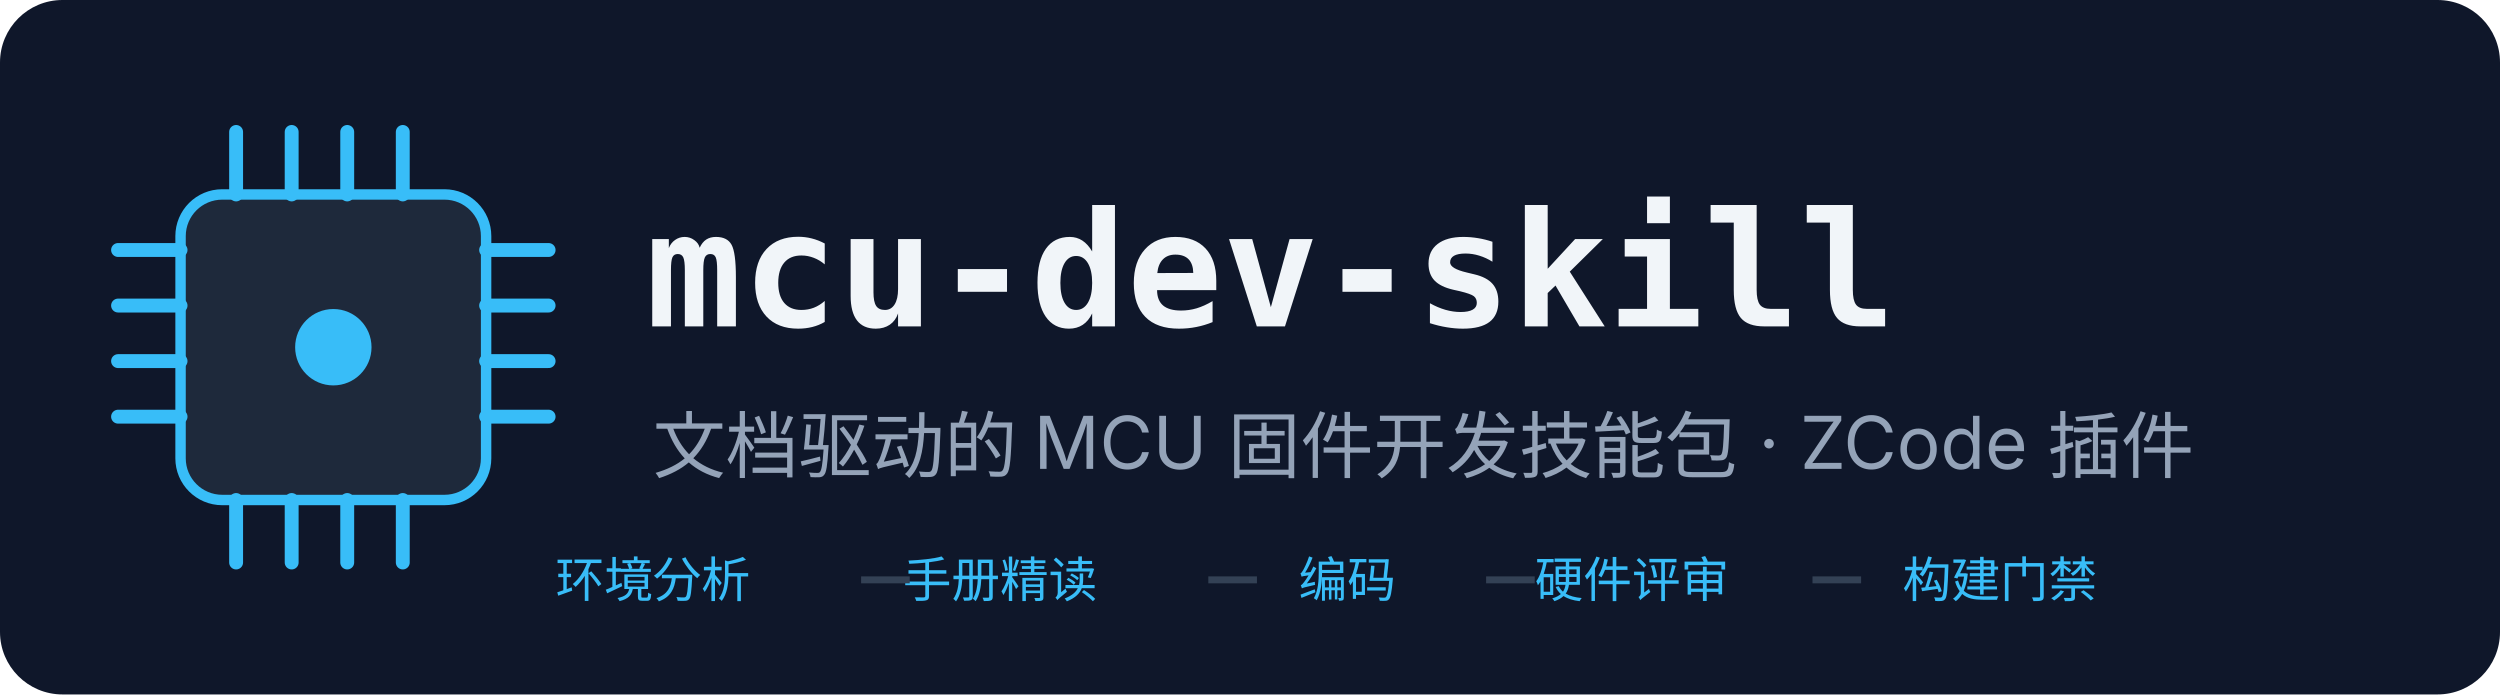
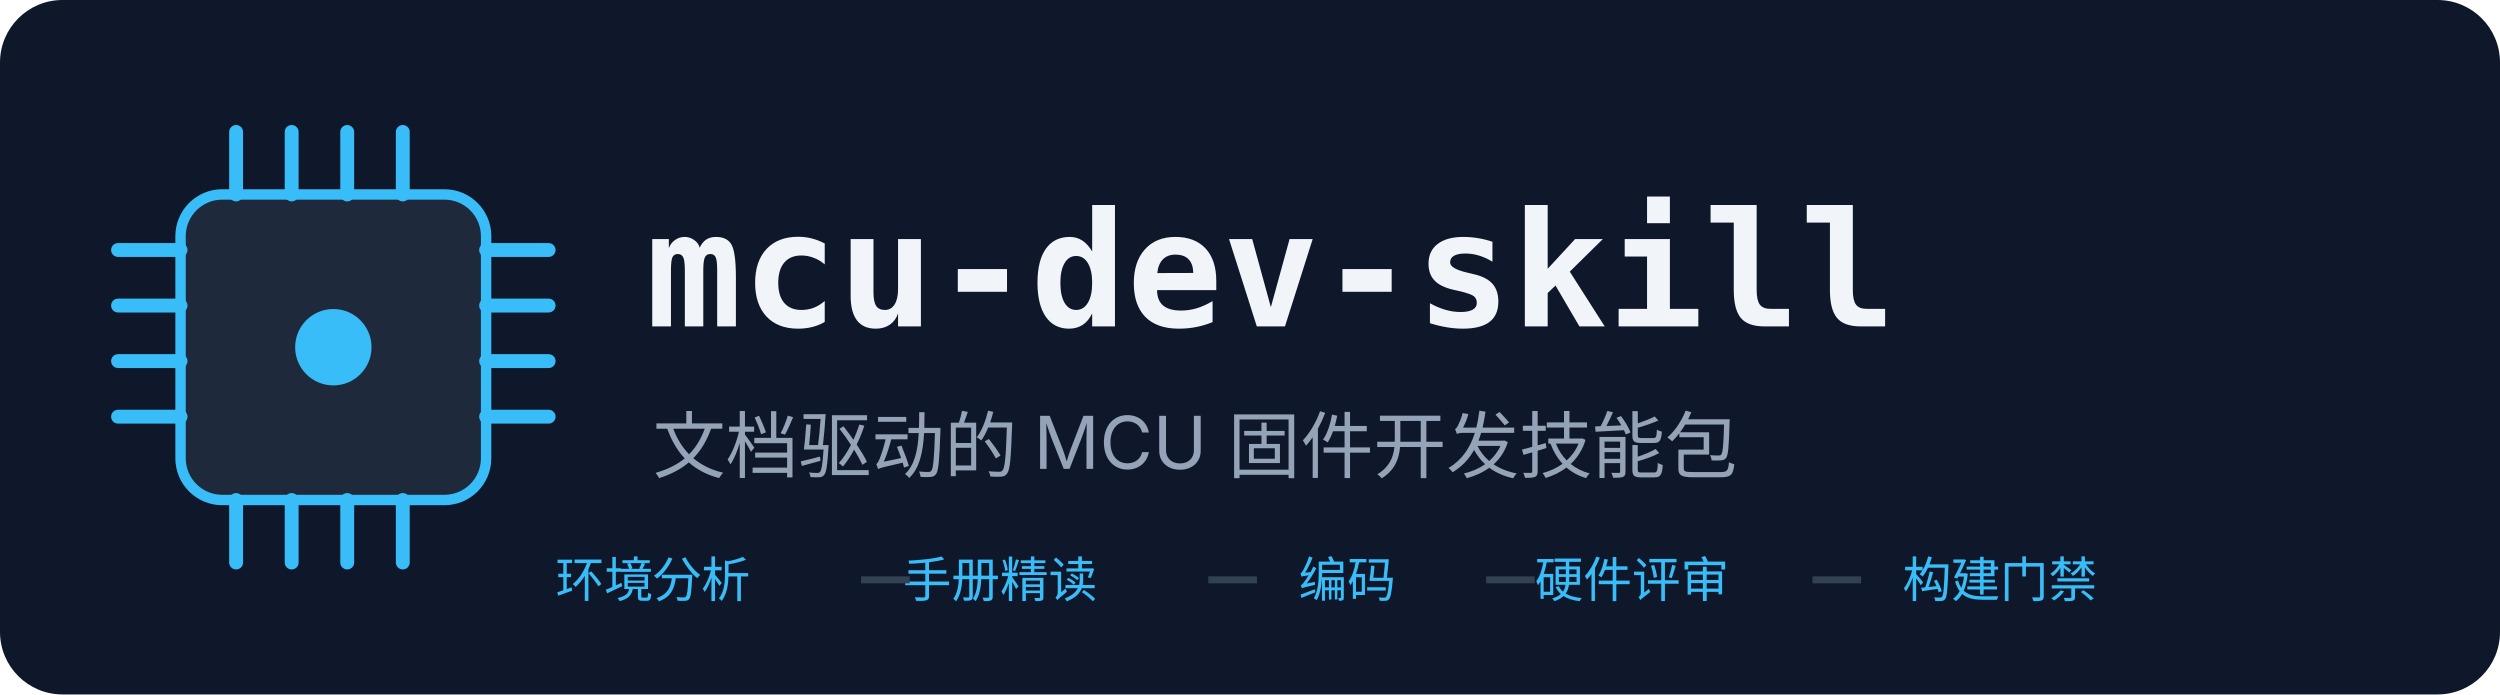
<svg xmlns="http://www.w3.org/2000/svg" width="720" height="200" viewBox="0 0 720 200" role="img" aria-label="mcu-dev-skill">
  <rect width="720" height="200" rx="18" fill="#0f172a" />
  <rect x="52" y="56" width="88" height="88" rx="12" fill="#1e293b" stroke="#38bdf8" stroke-width="3" />
  <circle cx="96" cy="100" r="11" fill="#38bdf8" />
  <g stroke="#38bdf8" stroke-width="4" stroke-linecap="round">
    <line x1="68" y1="56" x2="68" y2="38" />
    <line x1="84" y1="56" x2="84" y2="38" />
    <line x1="100" y1="56" x2="100" y2="38" />
    <line x1="116" y1="56" x2="116" y2="38" />
    <line x1="68" y1="144" x2="68" y2="162" />
    <line x1="84" y1="144" x2="84" y2="162" />
    <line x1="100" y1="144" x2="100" y2="162" />
    <line x1="116" y1="144" x2="116" y2="162" />
    <line x1="52" y1="72" x2="34" y2="72" />
    <line x1="52" y1="88" x2="34" y2="88" />
    <line x1="52" y1="104" x2="34" y2="104" />
    <line x1="52" y1="120" x2="34" y2="120" />
    <line x1="140" y1="72" x2="158" y2="72" />
    <line x1="140" y1="88" x2="158" y2="88" />
    <line x1="140" y1="104" x2="158" y2="104" />
    <line x1="140" y1="120" x2="158" y2="120" />
  </g>
  <text x="186" y="94" font-family="ui-monospace, SFMono-Regular, Menlo, monospace" font-size="46" font-weight="bold" fill="#f1f5f9">mcu-dev-skill</text>
-   <text x="188" y="136" font-family="-apple-system, 'PingFang SC', 'Microsoft YaHei', sans-serif" font-size="21" fill="#94a3b8">文档驱动的 MCU 固件开发技能包 · ZCode 插件</text>
+   <text x="188" y="136" font-family="-apple-system, 'PingFang SC', 'Microsoft YaHei', sans-serif" font-size="21" fill="#94a3b8">文档驱动的 MCU 固件开发技能包</text>
  <g font-family="sans-serif" font-size="14" fill="#38bdf8" text-anchor="middle">
    <text x="188" y="172">环境分析</text>
    <text x="288" y="172">手册精读</text>
    <text x="388" y="172">编码</text>
    <text x="470" y="172">硬件评审</text>
    <text x="576" y="172">构建门禁</text>
  </g>
  <g stroke="#334155" stroke-width="2">
    <line x1="248" y1="167" x2="262" y2="167" />
    <line x1="348" y1="167" x2="362" y2="167" />
    <line x1="428" y1="167" x2="442" y2="167" />
    <line x1="522" y1="167" x2="536" y2="167" />
  </g>
</svg>
